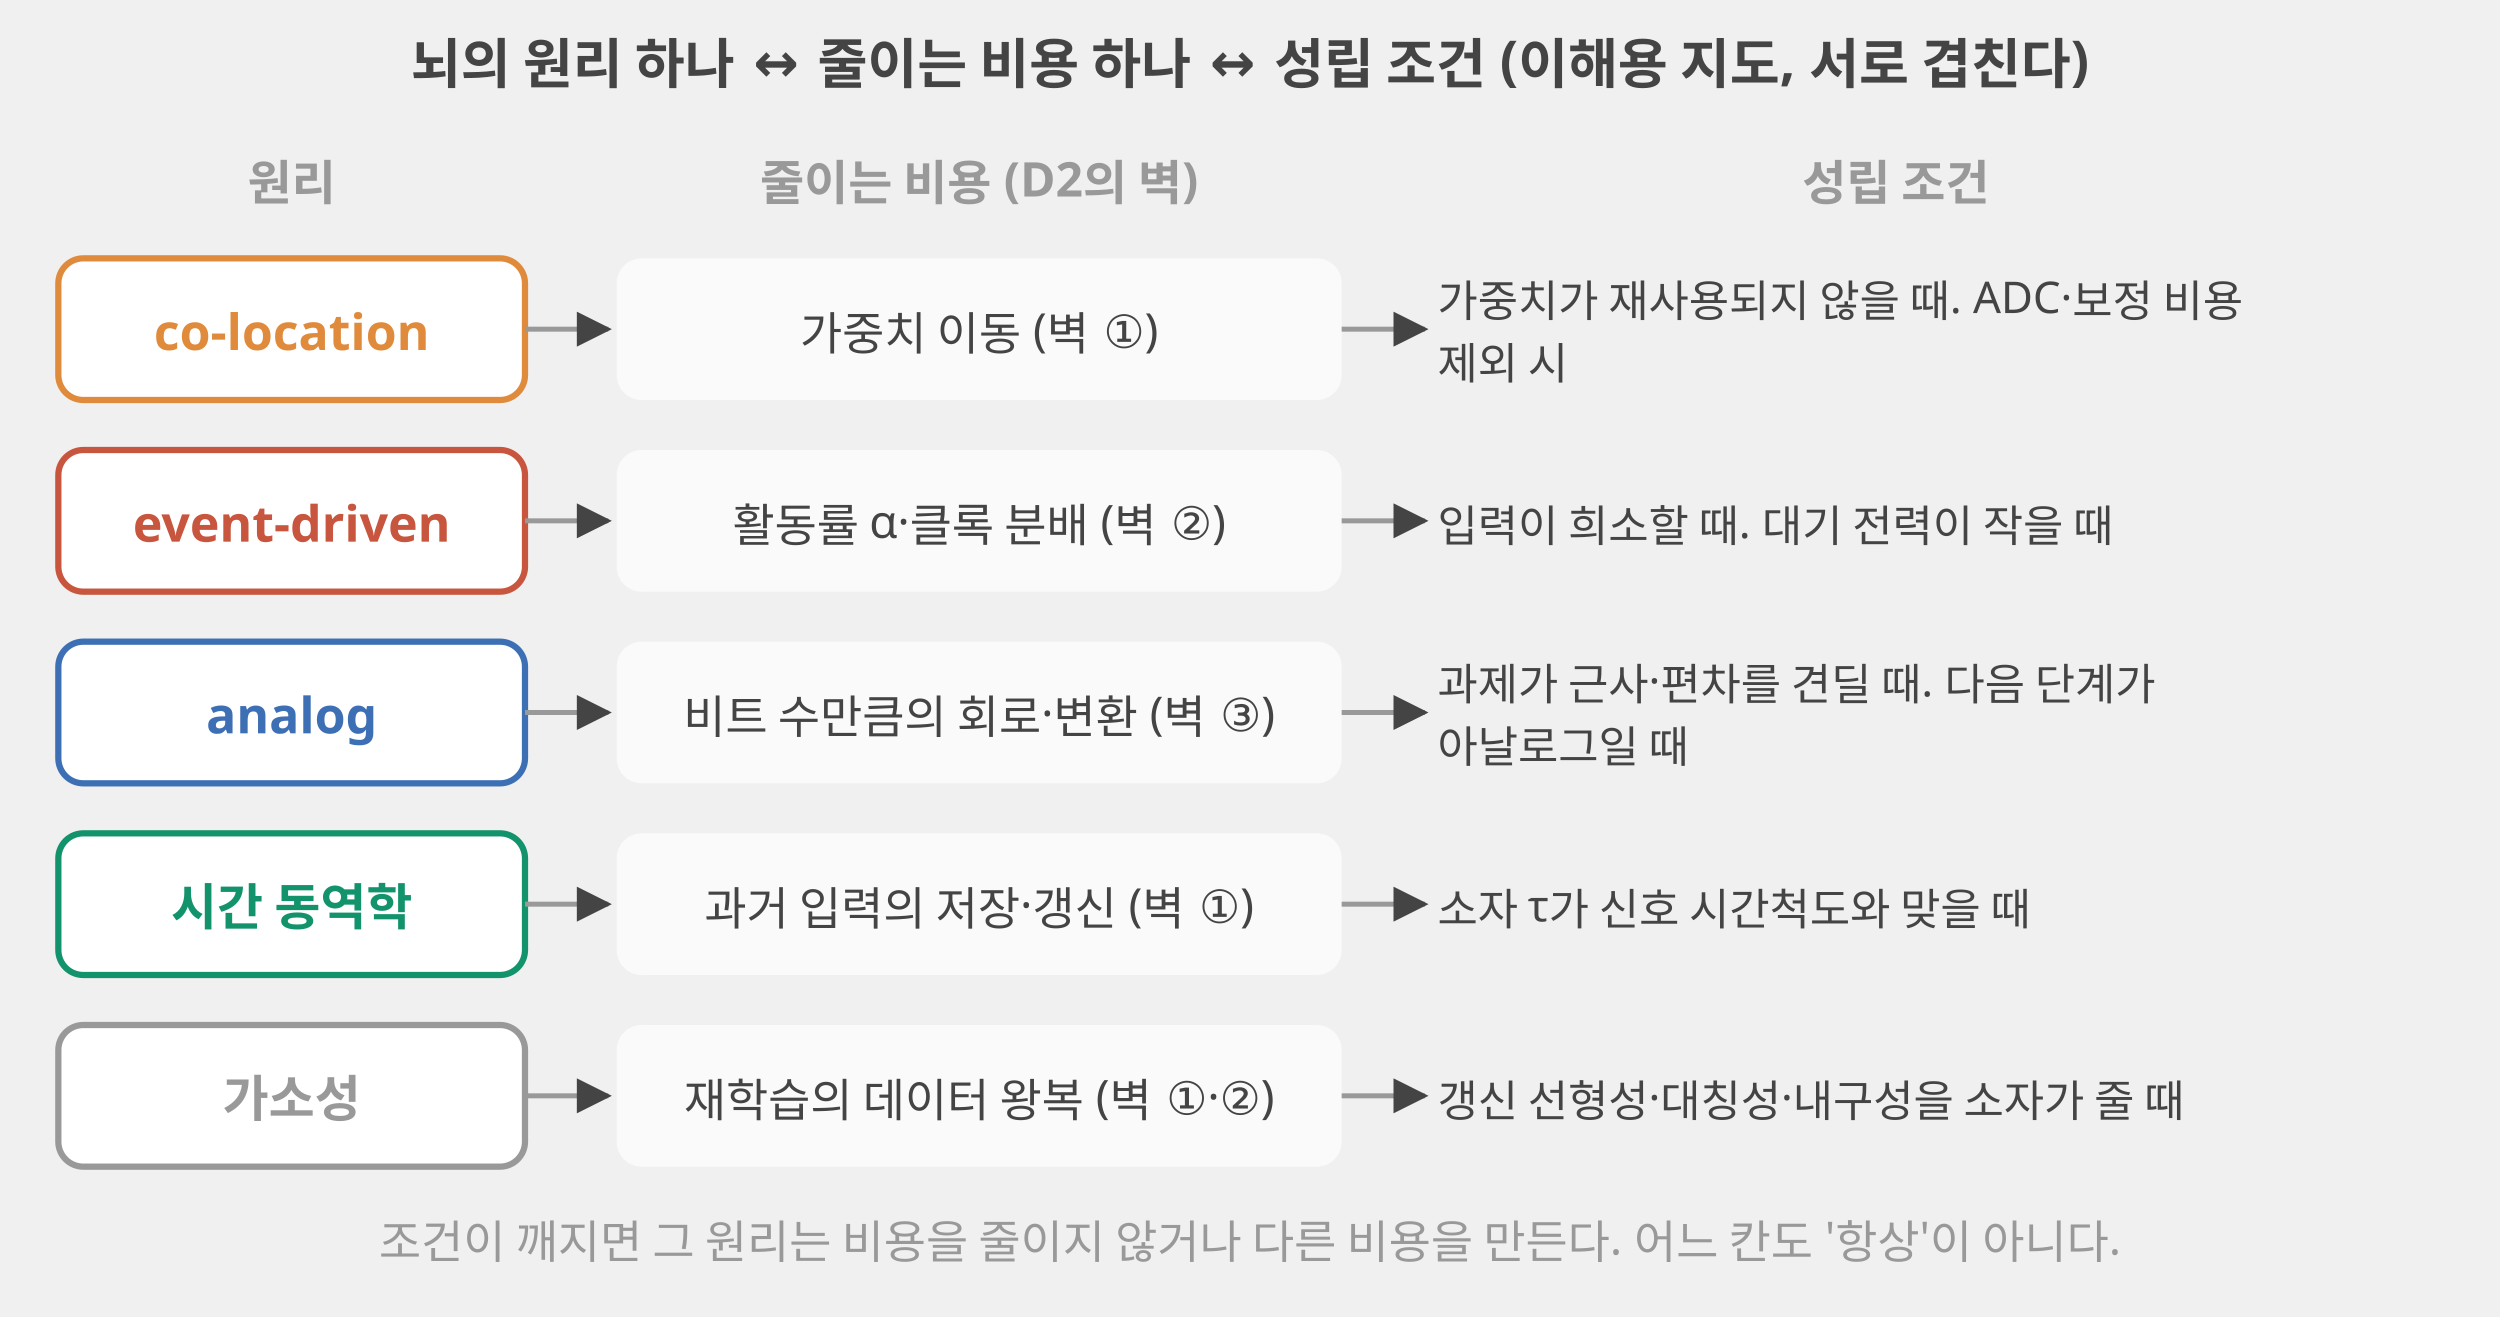
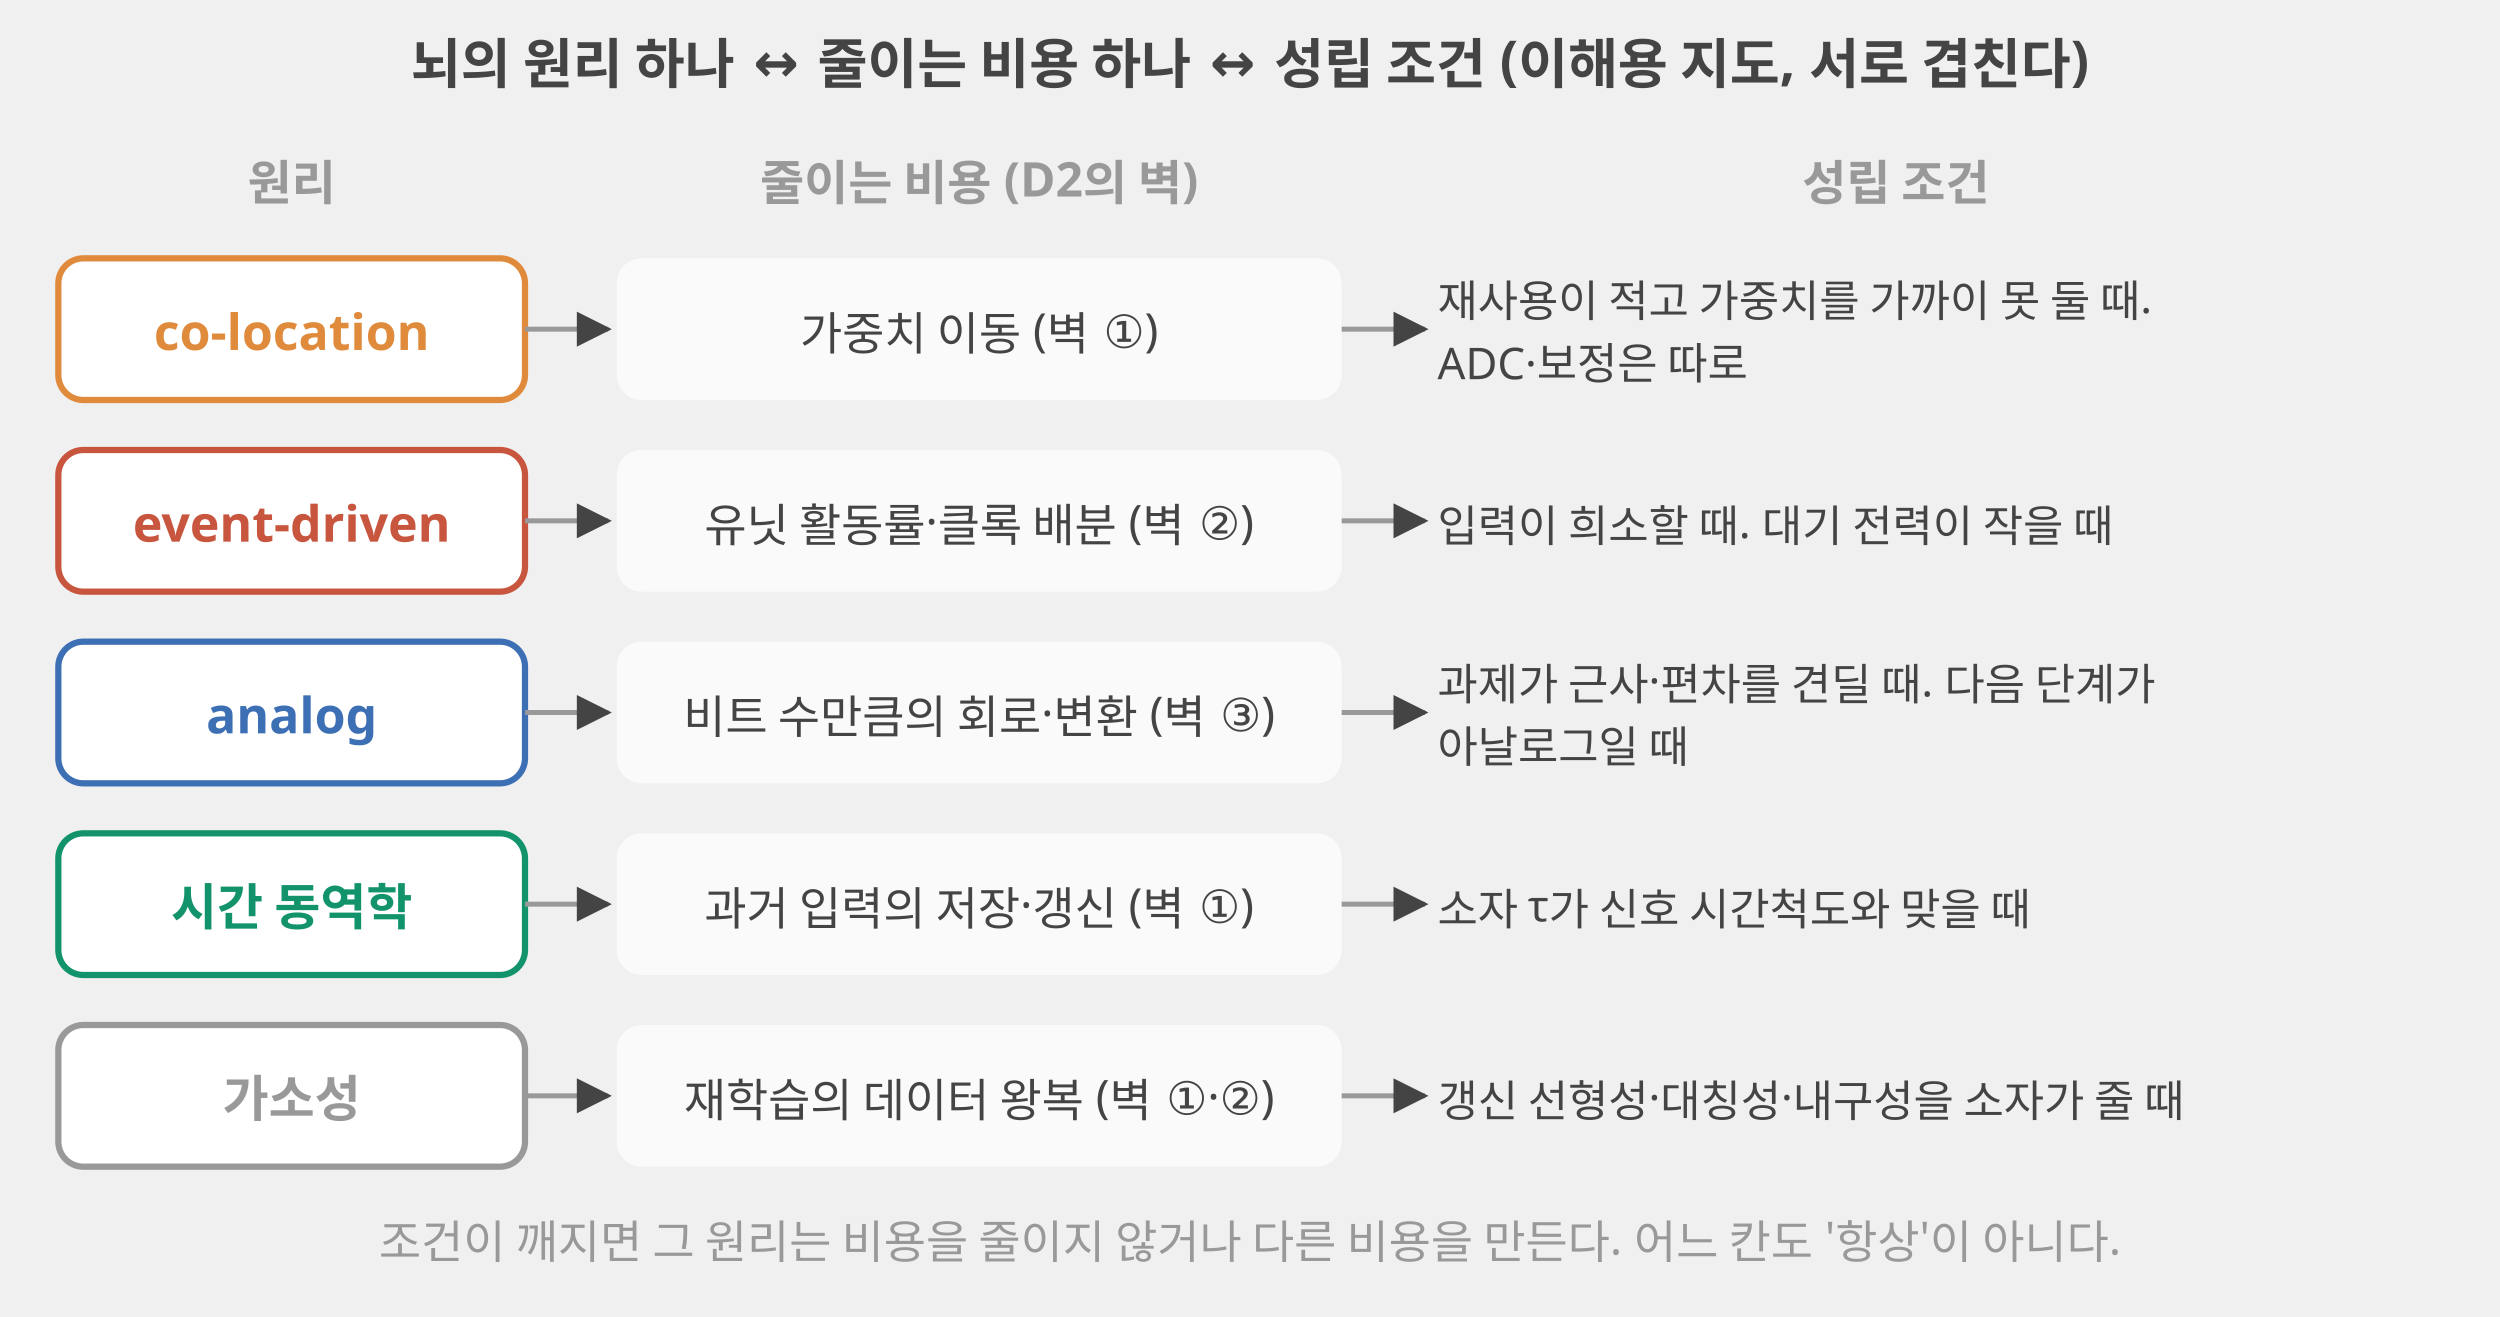
<svg xmlns="http://www.w3.org/2000/svg" viewBox="0 0 600 316" width="100%" font-family="Noto Sans KR, Malgun Gothic, sans-serif" font-size="13" fill="#444">
  <defs>
    <marker id="arr" viewBox="0 0 10 10" refX="9" refY="5" markerWidth="7" markerHeight="7" orient="auto-start-reverse">
      <path d="M0,0 L10,5 L0,10 z" fill="#444" />
    </marker>
  </defs>
  <text x="300" y="20" font-size="13" fill="#444" text-anchor="middle" font-weight="bold">뇌의 원리 하나 ↔ 줄이는 비용 하나 ↔ 성립 조건 (이해용 지도, 서로 겹친다)</text>
  <text x="70" y="48" font-size="11.5" fill="#999" text-anchor="middle" font-weight="bold">원리</text>
  <text x="235" y="48" font-size="11.5" fill="#999" text-anchor="middle" font-weight="bold">줄이는 비용 (D2의 벽)</text>
  <text x="455" y="48" font-size="11.5" fill="#999" text-anchor="middle" font-weight="bold">성립 조건</text>
  <rect x="14" y="62" width="112" height="34" rx="6" fill="#fff" stroke="#e08a3c" stroke-width="1.5" />
  <text x="70" y="84" font-size="12" fill="#e08a3c" text-anchor="middle" font-weight="bold">co-location</text>
  <line x1="126" y1="79" x2="146" y2="79" stroke="#999" stroke-width="1.2" marker-end="url(#arr)" />
  <rect x="148" y="62" width="174" height="34" rx="6" fill="#fafafa" stroke="none" stroke-width="1.2" />
  <text x="235" y="84" font-size="11" fill="#444" text-anchor="middle" font-weight="normal">가중치 이동 (벽 ①)</text>
  <line x1="322" y1="79" x2="342" y2="79" stroke="#999" stroke-width="1.2" marker-end="url(#arr)" />
-   <text x="345" y="76" font-size="10.5" fill="#444" text-anchor="start" font-weight="normal">가중치가 재사용되지 않을 때. ADC·보정 비용</text>
-   <text x="345" y="91" font-size="10.5" fill="#444" text-anchor="start" font-weight="normal">제외 시</text>
+   <text x="345" y="76" font-size="10.5" fill="#444" text-anchor="start" font-weight="normal">재사용이 적고 가중치를 가까이 못 둘 때.</text>
+   <text x="345" y="91" font-size="10.5" fill="#444" text-anchor="start" font-weight="normal">ADC·보정은 따로</text>
  <rect x="14" y="108" width="112" height="34" rx="6" fill="#fff" stroke="#c8553d" stroke-width="1.5" />
  <text x="70" y="130" font-size="12" fill="#c8553d" text-anchor="middle" font-weight="bold">event-driven</text>
  <line x1="126" y1="125" x2="146" y2="125" stroke="#999" stroke-width="1.2" marker-end="url(#arr)" />
  <rect x="148" y="108" width="174" height="34" rx="6" fill="#fafafa" stroke="none" stroke-width="1.2" />
-   <text x="235" y="130" font-size="11" fill="#444" text-anchor="middle" font-weight="normal">활동률 α·클록 분배 (벽 ②)</text>
+   <text x="235" y="130" font-size="11" fill="#444" text-anchor="middle" font-weight="normal">유닛 활동률·클록 배분 (벽 ②)</text>
  <line x1="322" y1="125" x2="342" y2="125" stroke="#999" stroke-width="1.2" marker-end="url(#arr)" />
  <text x="345" y="130" font-size="10.5" fill="#444" text-anchor="start" font-weight="normal">입력이 희소할 때. 대기 전력이 작을 때</text>
  <rect x="14" y="154" width="112" height="34" rx="6" fill="#fff" stroke="#3d6fb4" stroke-width="1.5" />
  <text x="70" y="176" font-size="12" fill="#3d6fb4" text-anchor="middle" font-weight="bold">analog</text>
  <line x1="126" y1="171" x2="146" y2="171" stroke="#999" stroke-width="1.2" marker-end="url(#arr)" />
  <rect x="148" y="154" width="174" height="34" rx="6" fill="#fafafa" stroke="none" stroke-width="1.2" />
  <text x="235" y="176" font-size="11" fill="#444" text-anchor="middle" font-weight="normal">비트 수만큼의 회로·변환 (벽 ③)</text>
  <line x1="322" y1="171" x2="342" y2="171" stroke="#999" stroke-width="1.2" marker-end="url(#arr)" />
  <text x="345" y="168" font-size="10.5" fill="#444" text-anchor="start" font-weight="normal">과제가 근사·편차를 견딜 때. 다음 단계가</text>
  <text x="345" y="183" font-size="10.5" fill="#444" text-anchor="start" font-weight="normal">아날로그일 때</text>
  <rect x="14" y="200" width="112" height="34" rx="6" fill="#fff" stroke="#13936b" stroke-width="1.5" />
  <text x="70" y="222" font-size="12" fill="#13936b" text-anchor="middle" font-weight="bold">시간 동역학</text>
  <line x1="126" y1="217" x2="146" y2="217" stroke="#999" stroke-width="1.2" marker-end="url(#arr)" />
  <rect x="148" y="200" width="174" height="34" rx="6" fill="#fafafa" stroke="none" stroke-width="1.2" />
  <text x="235" y="222" font-size="11" fill="#444" text-anchor="middle" font-weight="normal">과거 입력의 저장·갱신 (벽 ①)</text>
  <line x1="322" y1="217" x2="342" y2="217" stroke="#999" stroke-width="1.2" marker-end="url(#arr)" />
  <text x="345" y="222" font-size="10.5" fill="#444" text-anchor="start" font-weight="normal">소자 τ가 신호 시간척도와 맞을 때</text>
  <rect x="14" y="246" width="112" height="34" rx="6" fill="#fff" stroke="#999" stroke-width="1.5" />
  <text x="70" y="268" font-size="12" fill="#999" text-anchor="middle" font-weight="bold">가소성</text>
  <line x1="126" y1="263" x2="146" y2="263" stroke="#999" stroke-width="1.2" marker-end="url(#arr)" />
  <rect x="148" y="246" width="174" height="34" rx="6" fill="#fafafa" stroke="none" stroke-width="1.2" />
  <text x="235" y="268" font-size="11" fill="#444" text-anchor="middle" font-weight="normal">재학습의 데이터 왕복 (벽 ①·②)</text>
  <line x1="322" y1="263" x2="342" y2="263" stroke="#999" stroke-width="1.2" marker-end="url(#arr)" />
  <text x="345" y="268" font-size="10.5" fill="#444" text-anchor="start" font-weight="normal">갱신 선형성·대칭성·내구성을 소자가 줄 때</text>
  <text x="300" y="302" font-size="11" fill="#999" text-anchor="middle" font-weight="normal">조건이 깨지면 그 원리는 비용을 줄이지 않거나 다른 비용을 만든다. 어느 칸도 '항상'이 아니다.</text>
</svg>
